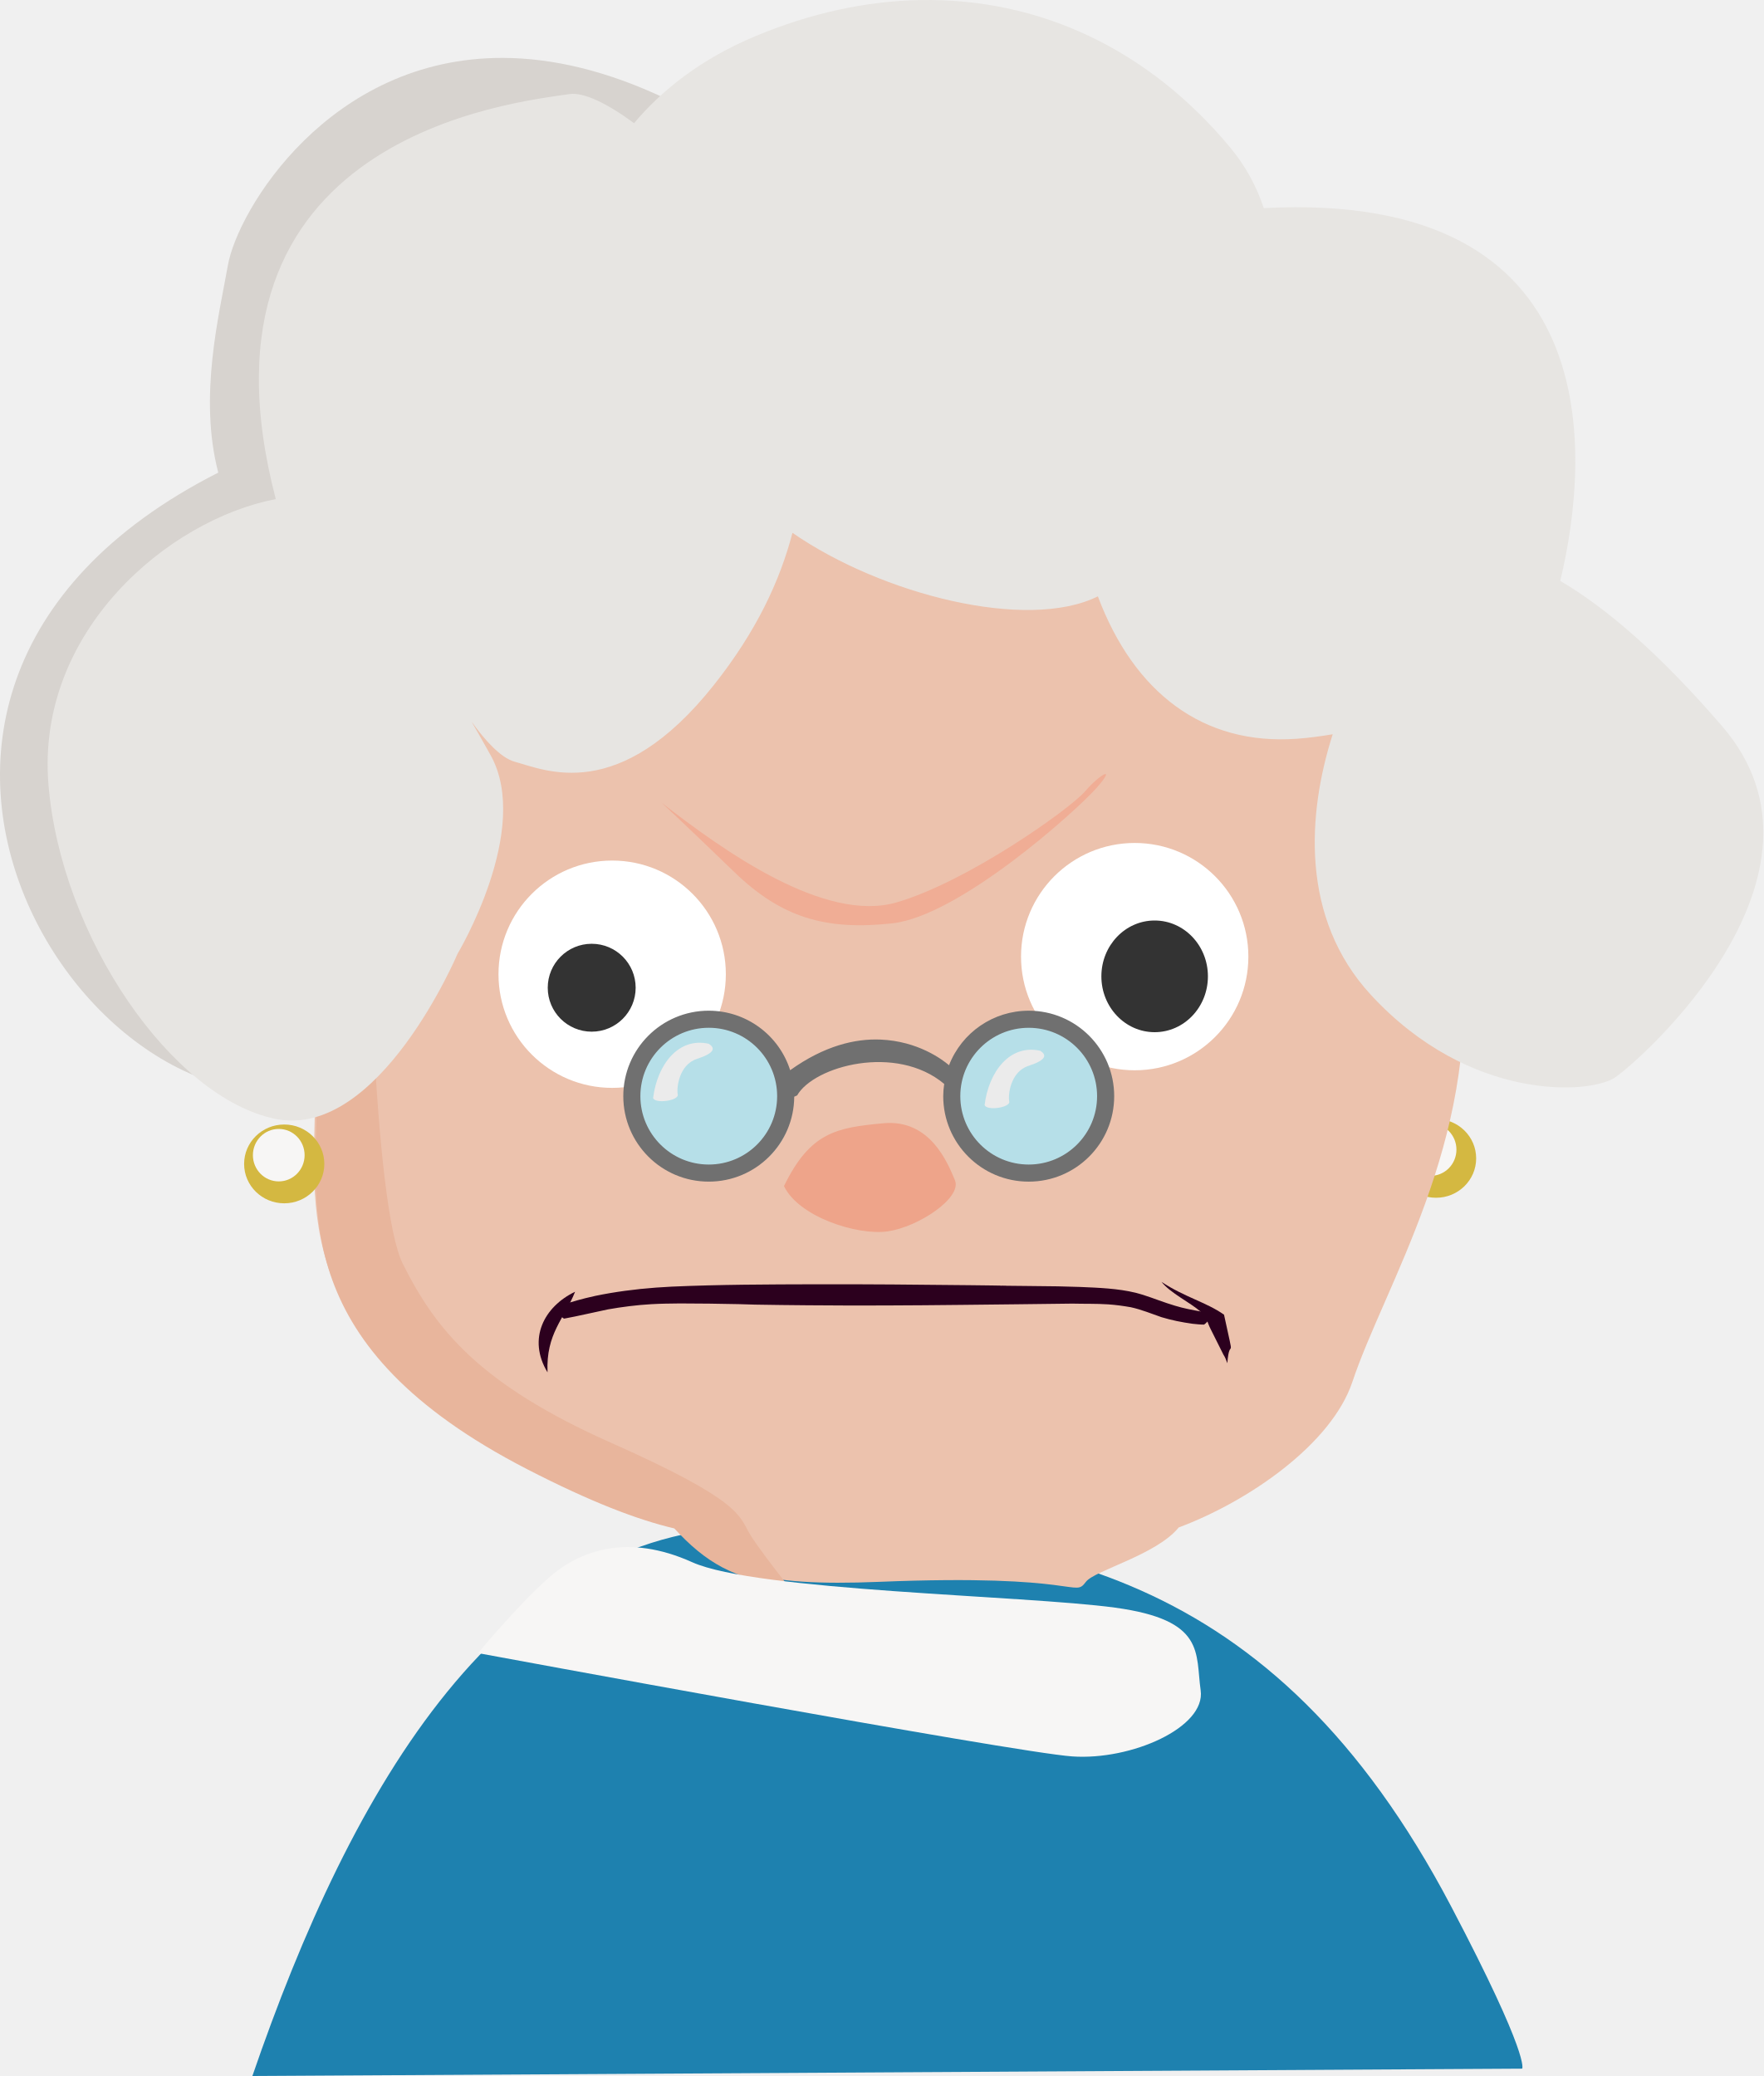
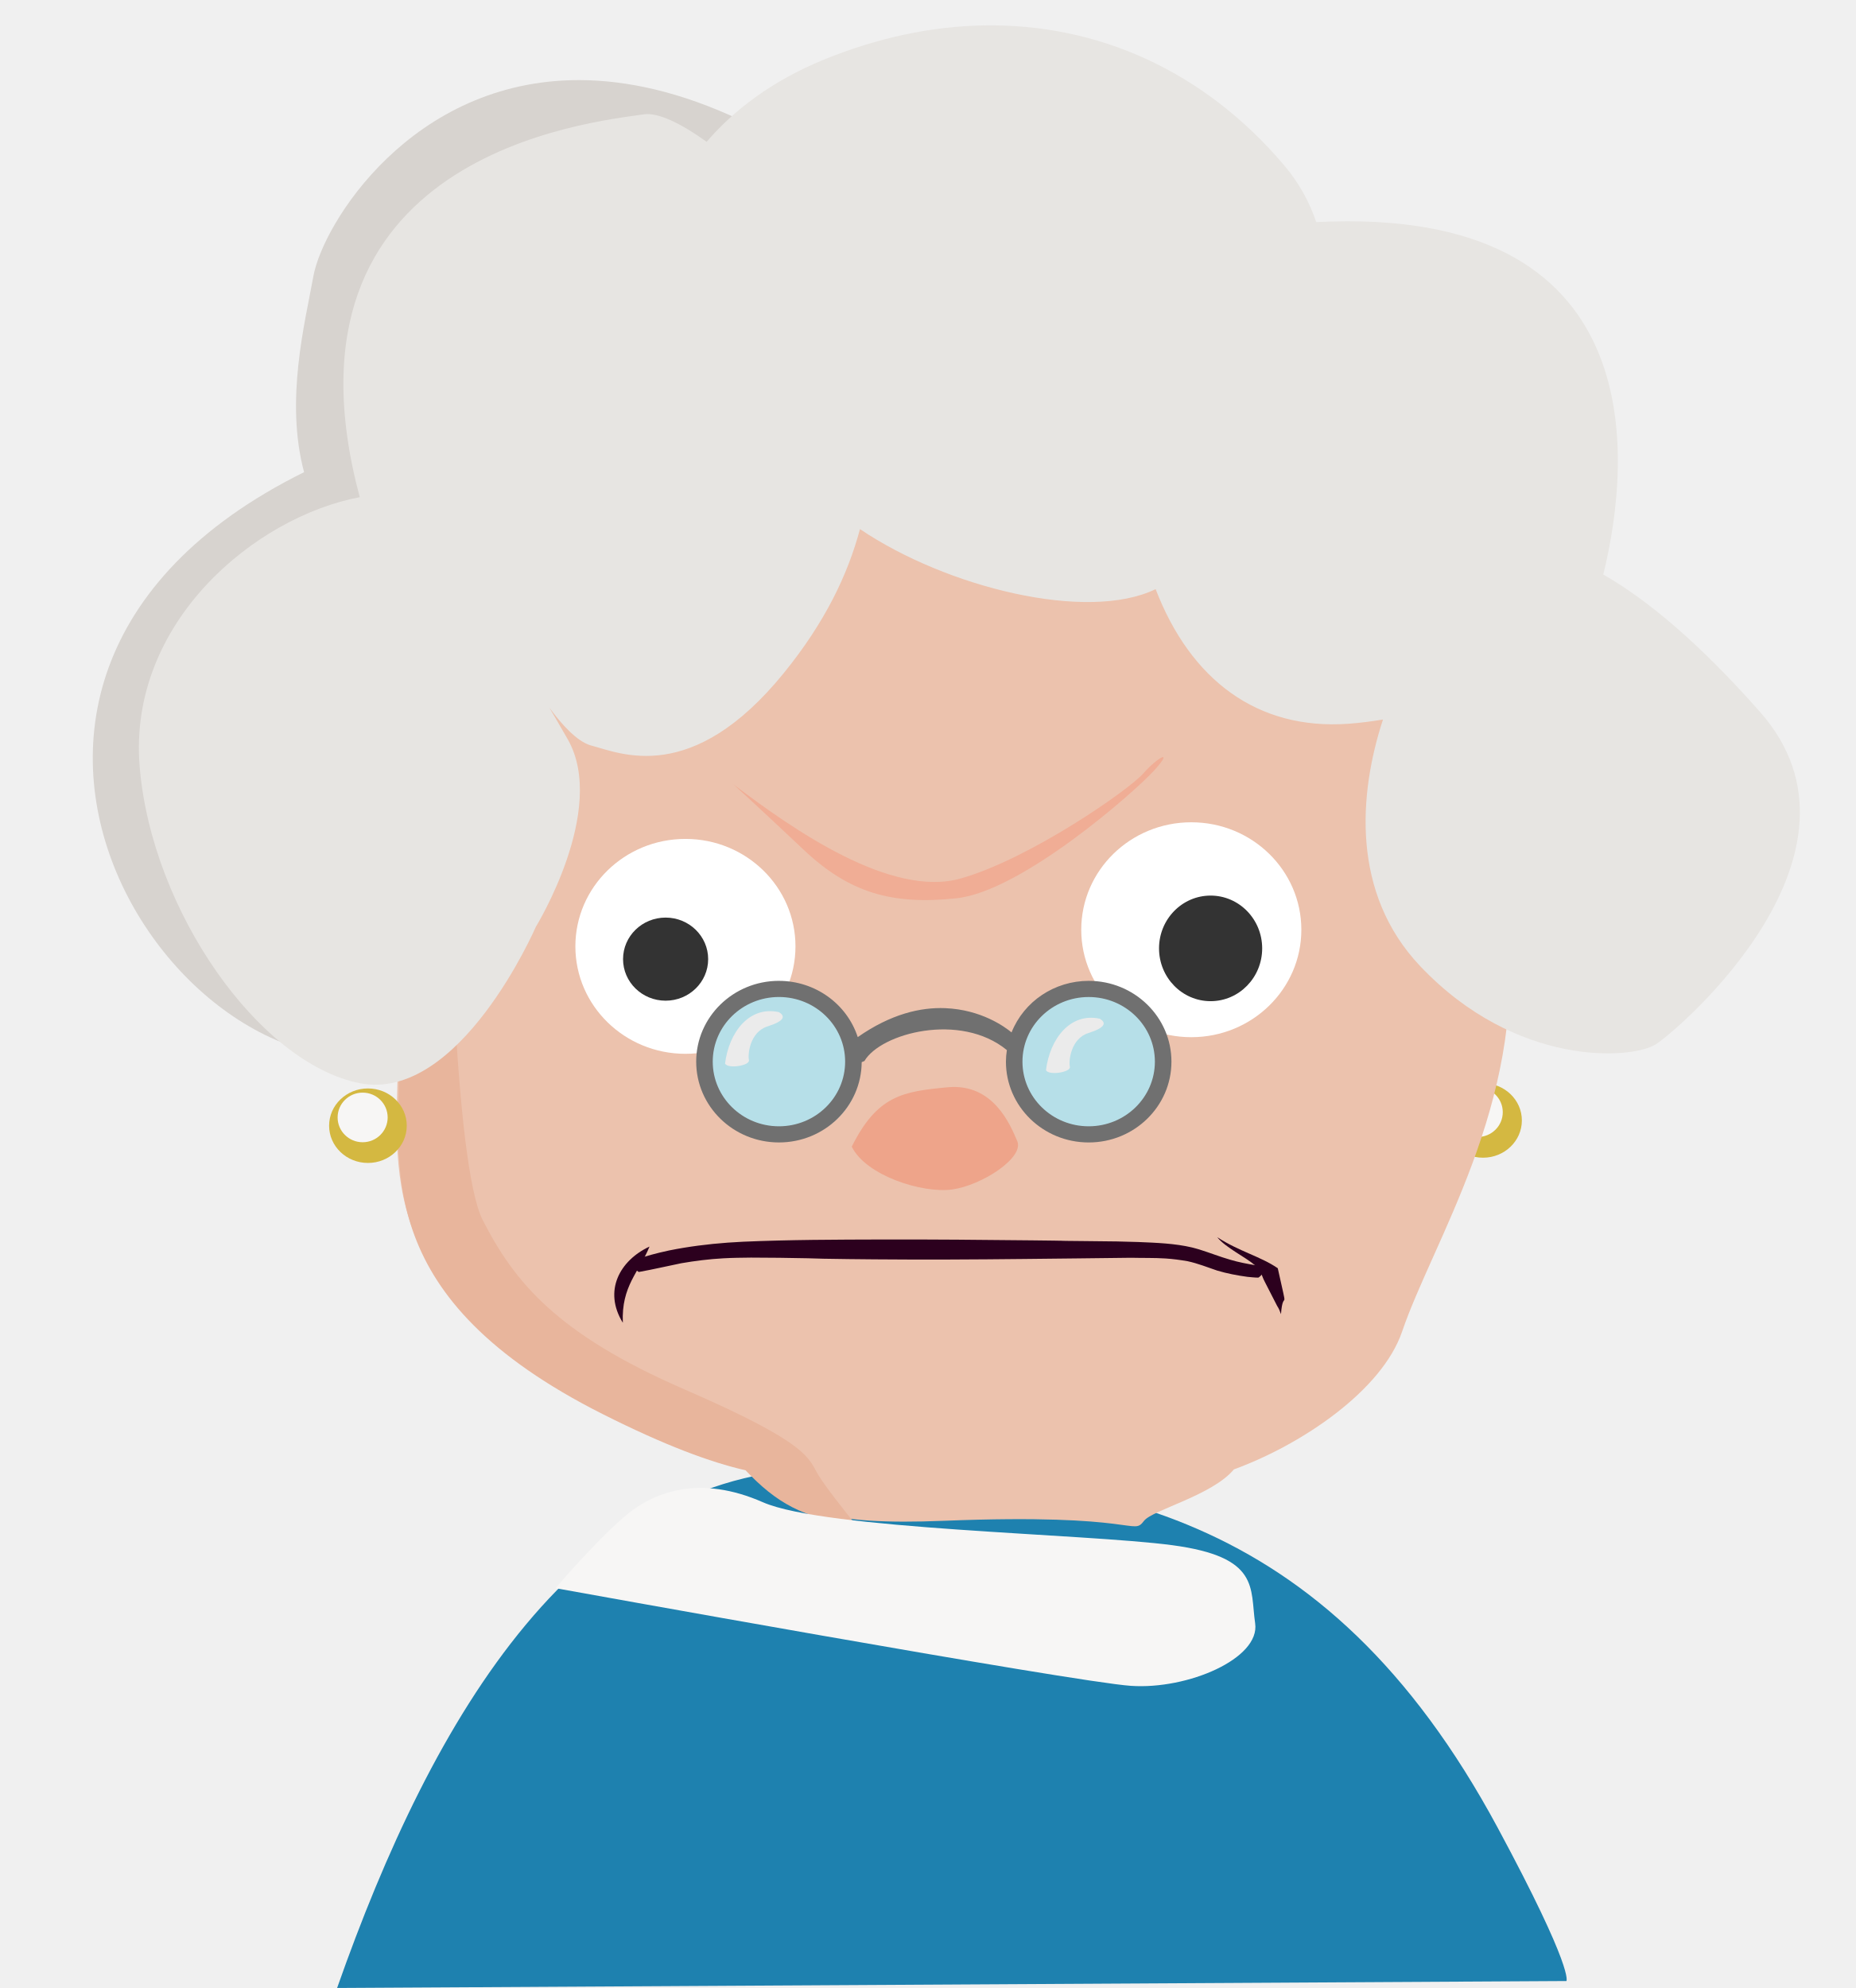
- <svg xmlns="http://www.w3.org/2000/svg" id="svg983" viewBox="0 0 40.315 47.471" version="1.1" height="179.418" width="152.372">
+ <svg xmlns="http://www.w3.org/2000/svg" width="140" height="150" version="1.1" viewBox="0 0 37.042 39.688" id="svg983">
  <defs id="defs987" />
-   <g id="g981" transform="translate(-27.71171,-75.80892)">
-     <path style="fill:#1e81af" id="path923" d="m 33.482,123.28 c 2.25,-6.548 5.711,-12.695 11.768,-12.562 6.057,0.134 11.531,0.865 15.641,8.686 1.817,3.458 1.623,3.708 1.623,3.708 z" />
-     <g style="shape-rendering:auto" id="g929" transform="translate(26.335,0.0066277)">
-       <ellipse id="ellipse925" style="color:#000000;isolation:auto;mix-blend-mode:normal;solid-color:#000000;fill:#d4b841;color-rendering:auto;image-rendering:auto" ry="0.901" rx="0.917" cy="102.29" cx="34.21" />
-       <ellipse id="ellipse927" style="color:#000000;isolation:auto;mix-blend-mode:normal;solid-color:#000000;fill:#f7f6f5;color-rendering:auto;image-rendering:auto" ry="0.6" rx="0.591" cy="102.09" cx="34.085" />
+   <g style="stroke-width:1.197" transform="matrix(0.8453278,0,0,0.8253701,-21.5734,-62.06413)" id="g981">
+     <path d="m 33.482,123.28 c 2.25,-6.548 5.711,-12.695 11.768,-12.562 6.057,0.134 11.531,0.865 15.641,8.686 1.817,3.458 1.623,3.708 1.623,3.708 z" id="path923" style="fill:#1e81af;stroke-width:1.197" />
+     <g transform="translate(26.335,0.0066277)" id="g929" style="stroke-width:1.197;shape-rendering:auto">
+       <ellipse cx="34.21" cy="102.29" rx="0.917" ry="0.901" style="color:#000000;isolation:auto;mix-blend-mode:normal;solid-color:#000000;fill:#d4b841;stroke-width:1.197;color-rendering:auto;image-rendering:auto" id="ellipse925" />
+       <ellipse cx="34.085" cy="102.09" rx="0.591" ry="0.6" style="color:#000000;isolation:auto;mix-blend-mode:normal;solid-color:#000000;fill:#f7f6f5;stroke-width:1.197;color-rendering:auto;image-rendering:auto" id="ellipse927" />
    </g>
-     <path style="fill:#ecc2ad;fill-opacity:1" id="path931" d="m 184.61,323.87 c -0.379,0 -21.214,2.147 -22.855,3.283 -1.641,1.136 -30.178,24.623 -30.178,24.623 l 0.379,29.547 c 0,9.344 -2.398,21.087 18.184,31.693 5.538,2.854 9.573,4.384 12.738,5.131 3.925,4.257 7.367,5.517 17.842,5.09 17.5,-0.714 16.786,1.429 17.857,0 0.741,-0.988 6.087,-2.319 8.02,-4.699 6.045,-2.258 13.214,-7.205 15.01,-12.592 2.778,-8.334 10.86,-20.708 9.471,-36.365 -1.389,-15.657 -9.217,-38.387 -9.217,-38.387 0,0 -36.871,-7.324 -37.25,-7.324 z" transform="scale(0.26458)" />
-     <g style="shape-rendering:auto" id="g937" transform="translate(0.16704,1.7038)">
-       <circle id="circle933" style="color:#000000;isolation:auto;mix-blend-mode:normal;solid-color:#000000;fill:#ffffff;color-rendering:auto;image-rendering:auto" r="2.599" cy="96.382" cx="41.541" />
-       <circle id="circle935" style="color:#000000;isolation:auto;mix-blend-mode:normal;solid-color:#000000;fill:#333333;color-rendering:auto;image-rendering:auto" r="1.005" cy="96.691" cx="41.073" />
+     <path transform="scale(0.26458)" d="m 184.61,323.87 c -0.379,0 -21.214,2.147 -22.855,3.283 -1.641,1.136 -30.178,24.623 -30.178,24.623 l 0.379,29.547 c 0,9.344 -2.398,21.087 18.184,31.693 5.538,2.854 9.573,4.384 12.738,5.131 3.925,4.257 7.367,5.517 17.842,5.09 17.5,-0.714 16.786,1.429 17.857,0 0.741,-0.988 6.087,-2.319 8.02,-4.699 6.045,-2.258 13.214,-7.205 15.01,-12.592 2.778,-8.334 10.86,-20.708 9.471,-36.365 -1.389,-15.657 -9.217,-38.387 -9.217,-38.387 0,0 -36.871,-7.324 -37.25,-7.324 z" id="path931" style="fill:#ecc2ad;fill-opacity:1;stroke-width:1.197" />
+     <g transform="translate(0.16704,1.7038)" id="g937" style="stroke-width:1.197;shape-rendering:auto">
+       <circle cx="41.541" cy="96.382" r="2.599" style="color:#000000;isolation:auto;mix-blend-mode:normal;solid-color:#000000;fill:#ffffff;stroke-width:1.197;color-rendering:auto;image-rendering:auto" id="circle933" />
+       <circle cx="41.073" cy="96.691" r="1.005" style="color:#000000;isolation:auto;mix-blend-mode:normal;solid-color:#000000;fill:#333333;stroke-width:1.197;color-rendering:auto;image-rendering:auto" id="circle935" />
    </g>
-     <g style="shape-rendering:auto" id="g943" transform="matrix(-1,0,0,1,95.196,1.3016)">
-       <circle id="circle939" style="color:#000000;isolation:auto;mix-blend-mode:normal;solid-color:#000000;fill:#ffffff;color-rendering:auto;image-rendering:auto" r="2.599" cy="96.382" cx="41.541" />
-       <ellipse id="ellipse941" style="color:#000000;isolation:auto;mix-blend-mode:normal;solid-color:#000000;fill:#333333;color-rendering:auto;image-rendering:auto" ry="1.277" rx="1.218" cy="96.833" cx="41.085" />
+     <g transform="matrix(-1,0,0,1,95.196,1.3016)" id="g943" style="stroke-width:1.197;shape-rendering:auto">
+       <circle cx="41.541" cy="96.382" r="2.599" style="color:#000000;isolation:auto;mix-blend-mode:normal;solid-color:#000000;fill:#ffffff;stroke-width:1.197;color-rendering:auto;image-rendering:auto" id="circle939" />
+       <ellipse cx="41.085" cy="96.833" rx="1.218" ry="1.277" style="color:#000000;isolation:auto;mix-blend-mode:normal;solid-color:#000000;fill:#333333;stroke-width:1.197;color-rendering:auto;image-rendering:auto" id="ellipse941" />
    </g>
-     <g style="shape-rendering:auto" id="g951" transform="translate(-0.13363,-0.13363)">
-       <circle id="circle945" style="color:#000000;isolation:auto;mix-blend-mode:normal;solid-color:#000000;fill:#b6dfe8;color-rendering:auto;image-rendering:auto" r="1.787" cy="101.11" cx="44.18" />
-       <circle id="circle947" style="color:#000000;isolation:auto;mix-blend-mode:normal;solid-color:#000000;fill:#b6dfe8;color-rendering:auto;image-rendering:auto" r="1.787" cy="100.99" cx="51.483" />
-       <path id="path949" style="color:#000000;isolation:auto;mix-blend-mode:normal;solid-color:#000000;fill:#707070;color-rendering:auto;image-rendering:auto" d="m 166.49,374.38 a 7.387,7.387 0 0 0 -7.385,7.389 7.387,7.387 0 0 0 7.385,7.385 7.387,7.387 0 0 0 7.387,-7.34 c 0.041,-0.019 0.248,-0.109 0.248,-0.109 1.45,-2.538 8.56,-4.485 12.711,-0.994 a 7.387,7.387 0 0 0 -0.084,1.059 7.387,7.387 0 0 0 7.387,7.385 7.387,7.387 0 0 0 7.387,-7.385 7.387,7.387 0 0 0 -7.387,-7.389 7.387,7.387 0 0 0 -6.885,4.713 c -0.583,-0.493 -2.679,-2.08 -5.922,-2.217 -2.185,-0.092 -4.847,0.527 -7.807,2.647 a 7.387,7.387 0 0 0 -7.035,-5.143 z m 0,1.477 a 5.909,5.909 0 0 1 5.91,5.912 5.909,5.909 0 0 1 -5.91,5.908 5.909,5.909 0 0 1 -5.908,-5.908 5.909,5.909 0 0 1 5.908,-5.912 z m 27.648,0.002 a 5.909,5.909 0 0 1 5.91,5.91 5.909,5.909 0 0 1 -5.91,5.908 5.909,5.909 0 0 1 -5.91,-5.908 5.909,5.909 0 0 1 5.91,-5.91 z" transform="scale(0.26458)" />
+     <g transform="translate(-0.13363,-0.13363)" id="g951" style="stroke-width:1.197;shape-rendering:auto">
+       <circle cx="44.18" cy="101.11" r="1.787" style="color:#000000;isolation:auto;mix-blend-mode:normal;solid-color:#000000;fill:#b6dfe8;stroke-width:1.197;color-rendering:auto;image-rendering:auto" id="circle945" />
+       <circle cx="51.483" cy="100.99" r="1.787" style="color:#000000;isolation:auto;mix-blend-mode:normal;solid-color:#000000;fill:#b6dfe8;stroke-width:1.197;color-rendering:auto;image-rendering:auto" id="circle947" />
+       <path transform="scale(0.26458)" d="m 166.49,374.38 a 7.387,7.387 0 0 0 -7.385,7.389 7.387,7.387 0 0 0 7.385,7.385 7.387,7.387 0 0 0 7.387,-7.34 c 0.041,-0.019 0.248,-0.109 0.248,-0.109 1.45,-2.538 8.56,-4.485 12.711,-0.994 a 7.387,7.387 0 0 0 -0.084,1.059 7.387,7.387 0 0 0 7.387,7.385 7.387,7.387 0 0 0 7.387,-7.385 7.387,7.387 0 0 0 -7.387,-7.389 7.387,7.387 0 0 0 -6.885,4.713 c -0.583,-0.493 -2.679,-2.08 -5.922,-2.217 -2.185,-0.092 -4.847,0.527 -7.807,2.647 a 7.387,7.387 0 0 0 -7.035,-5.143 z m 0,1.477 a 5.909,5.909 0 0 1 5.91,5.912 5.909,5.909 0 0 1 -5.91,5.908 5.909,5.909 0 0 1 -5.908,-5.908 5.909,5.909 0 0 1 5.908,-5.912 z m 27.648,0.002 a 5.909,5.909 0 0 1 5.91,5.91 5.909,5.909 0 0 1 -5.91,5.908 5.909,5.909 0 0 1 -5.91,-5.908 5.909,5.909 0 0 1 5.91,-5.91 z" style="color:#000000;isolation:auto;mix-blend-mode:normal;solid-color:#000000;fill:#707070;stroke-width:1.197;color-rendering:auto;image-rendering:auto" id="path949" />
    </g>
-     <path style="fill:#eea48a" id="path953" d="m 45.636,102.93 c 0.334,0.702 1.67,1.136 2.372,1.036 0.702,-0.1 1.704,-0.768 1.537,-1.169 -0.167,-0.401 -0.568,-1.403 -1.637,-1.303 -1.069,0.1 -1.67,0.2 -2.272,1.437 z" />
-     <path style="fill:#f0ad95" id="path955" d="m 42.83,94.158 c 1.437,1.118 3.742,2.761 5.379,2.286 1.637,-0.475 3.976,-2.147 4.31,-2.538 0.334,-0.391 0.735,-0.615 0.267,-0.084 -0.468,0.531 -3.14,2.934 -4.677,3.101 -1.537,0.168 -2.539,-0.14 -3.608,-1.173 -1.069,-1.034 -1.67,-1.593 -1.67,-1.593 z" />
-     <path id="path957" style="color:#000000;isolation:auto;mix-blend-mode:normal;solid-color:#000000;fill:#2c001e;color-rendering:auto;image-rendering:auto;shape-rendering:auto" d="m 40.384,105.71 c 0.23,-0.081 0.468,-0.155 0.712,-0.216 0.075,-0.019 0.152,-0.035 0.228,-0.053 0.449,-0.093 0.913,-0.154 1.383,-0.189 0.12,-0.009 0.241,-0.015 0.361,-0.022 1.098,-0.049 2.2,-0.051 3.301,-0.054 1.176,-0.003 2.351,0.008 3.527,0.021 0.164,0.002 0.328,0.003 0.492,0.006 1.04,0.015 -0.743,-0.004 0.718,0.011 0.114,0.001 0.665,0.006 0.79,0.009 0.168,0.004 0.336,0.009 0.504,0.014 0.429,0.018 0.871,0.034 1.277,0.133 0.057,0.014 0.111,0.032 0.166,0.047 0.248,0.079 0.481,0.175 0.733,0.249 0.195,0.06 0.404,0.1 0.613,0.136 0.088,0.011 0.176,0.022 0.26,0.043 0.028,0.01 -0.187,0.263 -0.216,0.253 -0.085,5e-4 -0.171,-0.012 -0.255,-0.019 -0.245,-0.034 -0.485,-0.082 -0.711,-0.151 -0.23,-0.079 -0.451,-0.172 -0.7,-0.227 -0.171,-0.03 -0.342,-0.054 -0.519,-0.066 -0.272,-0.018 -0.545,-0.01 -0.818,-0.017 -0.839,0.012 -1.678,0.019 -2.517,0.029 -1.181,0.013 -2.361,0.02 -3.542,0.009 -0.345,-0.003 -0.853,-0.008 -1.2,-0.015 -0.123,-0.003 -0.246,-0.008 -0.37,-0.011 -0.448,-0.01 -0.896,-0.015 -1.344,-0.016 -0.255,0.004 -0.404,0.003 -0.654,0.017 -0.335,0.019 -0.667,0.062 -0.991,0.119 -0.334,0.069 -0.663,0.149 -1,0.211 -0.028,0.01 -0.257,-0.242 -0.229,-0.252 z" />
-     <path id="path959" style="color:#000000;isolation:auto;mix-blend-mode:normal;solid-color:#000000;fill:#2c001e;color-rendering:auto;image-rendering:auto;shape-rendering:auto" d="m 40.23,107.19 c -0.466,-0.772 -0.074,-1.506 0.63,-1.843 -0.247,0.623 -0.668,0.948 -0.63,1.843 z" />
-     <path id="path961" style="color:#000000;isolation:auto;mix-blend-mode:normal;solid-color:#000000;fill:#2c001e;color-rendering:auto;image-rendering:auto;shape-rendering:auto" d="m 55.697,105.87 c 0.264,1.229 0.126,0.432 0.076,1.111 -0.024,-0.069 -0.05,-0.137 -0.091,-0.199 -0.096,-0.196 -0.195,-0.391 -0.293,-0.586 -0.093,-0.18 -0.072,-0.272 -0.225,-0.393 -0.245,-0.214 -0.695,-0.426 -0.896,-0.682 0.528,0.35 1.023,0.464 1.429,0.75 z" />
-     <path style="fill:#d7d3cf" id="path963" d="m 39.215,77.133 c -3.981,-0.014 -6.072,3.487 -6.293,4.742 -0.199,1.129 -0.674,3.004 -0.22,4.741 -10.256,5.201 -2.381,16.46 3.004,13.746 l 1.279,-9.321 c 0,0 1.875,-3.215 1.462,-4.881 4.004,-2.461 8.596,-6.112 4.557,-8.062 -1.412,-0.681 -2.675,-0.961 -3.789,-0.965 z" />
-     <path style="fill:#e8b59c" id="path965" d="m 36.123,92.15 c -0.351,0.289 -1.275,1.048 -1.275,1.048 l 0.1,7.818 c 0,2.472 -0.635,5.579 4.811,8.386 1.465,0.755 2.533,1.16 3.37,1.357 0.712,0.772 1.364,1.172 2.597,1.31 -0.316,-0.404 -0.709,-0.913 -0.869,-1.18 -0.251,-0.418 -0.167,-0.752 -3.175,-2.089 -3.007,-1.337 -4.01,-2.589 -4.761,-4.093 -0.655,-1.309 -0.865,-8.379 -0.798,-12.556 z" />
-     <path style="fill:#e7e5e2" id="path967" d="m 184.24,286.53 c -4.646,0.088 -9.445,1.12 -14.244,3.129 -4.685,1.961 -8.068,4.656 -10.465,7.512 -2.31,-1.7 -4.354,-2.705 -5.607,-2.512 -4.643,0.714 -33.57,3.571 -25.355,35 -9.286,1.786 -20.716,11.428 -19.645,24.643 1.071,13.214 10.716,27.144 19.645,28.93 8.929,1.786 15.713,-14.285 15.713,-14.285 0,0 6.429,-10.716 2.857,-17.145 -3.571,-6.429 -0.511,-0.136 2.09,0.561 2.6,0.697 8.981,3.726 17.195,-6.631 3.681,-4.641 5.706,-8.993 6.795,-13.156 7.703,5.331 20.267,8.531 26.391,5.49 3.133,8.341 9.103,12.885 17.172,12.309 1.044,-0.075 2.087,-0.215 3.121,-0.389 -2.18,6.826 -2.842,15.868 3.309,22.531 8.571,9.286 18.927,8.571 21.07,7.143 2.143,-1.429 20.359,-17.5 9.287,-30.357 -5.427,-6.302 -10.078,-10.275 -14.002,-12.574 2.601,-10.813 4.263,-33.787 -25.619,-32.217 -0.613,-1.847 -1.548,-3.603 -2.879,-5.209 -7.12,-8.594 -16.606,-12.966 -26.828,-12.771 z" transform="scale(0.26458)" />
-     <path style="fill:#f7f6f5" id="path969" d="m 38.642,113.61 c 0,0 12.237,2.268 13.584,2.362 1.347,0.095 3.059,-0.661 2.937,-1.512 -0.122,-0.85 0.122,-1.606 -1.958,-1.89 -2.08,-0.283 -8.199,-0.378 -9.668,-1.039 -1.468,-0.661 -2.57,-0.283 -3.304,0.378 -0.734,0.661 -1.591,1.701 -1.591,1.701 z" />
-     <g style="shape-rendering:auto" id="g975" transform="translate(0,0.13363)">
-       <ellipse id="ellipse971" style="color:#000000;isolation:auto;mix-blend-mode:normal;solid-color:#000000;fill:#d4b841;color-rendering:auto;image-rendering:auto" ry="0.901" rx="0.917" cy="102.29" cx="34.21" />
-       <ellipse id="ellipse973" style="color:#000000;isolation:auto;mix-blend-mode:normal;solid-color:#000000;fill:#f7f6f5;color-rendering:auto;image-rendering:auto" ry="0.6" rx="0.591" cy="102.09" cx="34.085" />
+     <path d="m 45.636,102.93 c 0.334,0.702 1.67,1.136 2.372,1.036 0.702,-0.1 1.704,-0.768 1.537,-1.169 -0.167,-0.401 -0.568,-1.403 -1.637,-1.303 -1.069,0.1 -1.67,0.2 -2.272,1.437 z" id="path953" style="fill:#eea48a;stroke-width:1.197" />
+     <path d="m 42.83,94.158 c 1.437,1.118 3.742,2.761 5.379,2.286 1.637,-0.475 3.976,-2.147 4.31,-2.538 0.334,-0.391 0.735,-0.615 0.267,-0.084 -0.468,0.531 -3.14,2.934 -4.677,3.101 -1.537,0.168 -2.539,-0.14 -3.608,-1.173 -1.069,-1.034 -1.67,-1.593 -1.67,-1.593 z" id="path955" style="fill:#f0ad95;stroke-width:1.197" />
+     <path d="m 40.384,105.71 c 0.23,-0.081 0.468,-0.155 0.712,-0.216 0.075,-0.019 0.152,-0.035 0.228,-0.053 0.449,-0.093 0.913,-0.154 1.383,-0.189 0.12,-0.009 0.241,-0.015 0.361,-0.022 1.098,-0.049 2.2,-0.051 3.301,-0.054 1.176,-0.003 2.351,0.008 3.527,0.021 0.164,0.002 0.328,0.003 0.492,0.006 1.04,0.015 -0.743,-0.004 0.718,0.011 0.114,0.001 0.665,0.006 0.79,0.009 0.168,0.004 0.336,0.009 0.504,0.014 0.429,0.018 0.871,0.034 1.277,0.133 0.057,0.014 0.111,0.032 0.166,0.047 0.248,0.079 0.481,0.175 0.733,0.249 0.195,0.06 0.404,0.1 0.613,0.136 0.088,0.011 0.176,0.022 0.26,0.043 0.028,0.01 -0.187,0.263 -0.216,0.253 -0.085,5e-4 -0.171,-0.012 -0.255,-0.019 -0.245,-0.034 -0.485,-0.082 -0.711,-0.151 -0.23,-0.079 -0.451,-0.172 -0.7,-0.227 -0.171,-0.03 -0.342,-0.054 -0.519,-0.066 -0.272,-0.018 -0.545,-0.01 -0.818,-0.017 -0.839,0.012 -1.678,0.019 -2.517,0.029 -1.181,0.013 -2.361,0.02 -3.542,0.009 -0.345,-0.003 -0.853,-0.008 -1.2,-0.015 -0.123,-0.003 -0.246,-0.008 -0.37,-0.011 -0.448,-0.01 -0.896,-0.015 -1.344,-0.016 -0.255,0.004 -0.404,0.003 -0.654,0.017 -0.335,0.019 -0.667,0.062 -0.991,0.119 -0.334,0.069 -0.663,0.149 -1,0.211 -0.028,0.01 -0.257,-0.242 -0.229,-0.252 z" style="color:#000000;isolation:auto;mix-blend-mode:normal;solid-color:#000000;fill:#2c001e;stroke-width:1.197;color-rendering:auto;image-rendering:auto;shape-rendering:auto" id="path957" />
+     <path d="m 40.23,107.19 c -0.466,-0.772 -0.074,-1.506 0.63,-1.843 -0.247,0.623 -0.668,0.948 -0.63,1.843 z" style="color:#000000;isolation:auto;mix-blend-mode:normal;solid-color:#000000;fill:#2c001e;stroke-width:1.197;color-rendering:auto;image-rendering:auto;shape-rendering:auto" id="path959" />
+     <path d="m 55.697,105.87 c 0.264,1.229 0.126,0.432 0.076,1.111 -0.024,-0.069 -0.05,-0.137 -0.091,-0.199 -0.096,-0.196 -0.195,-0.391 -0.293,-0.586 -0.093,-0.18 -0.072,-0.272 -0.225,-0.393 -0.245,-0.214 -0.695,-0.426 -0.896,-0.682 0.528,0.35 1.023,0.464 1.429,0.75 z" style="color:#000000;isolation:auto;mix-blend-mode:normal;solid-color:#000000;fill:#2c001e;stroke-width:1.197;color-rendering:auto;image-rendering:auto;shape-rendering:auto" id="path961" />
+     <path d="m 39.215,77.133 c -3.981,-0.014 -6.072,3.487 -6.293,4.742 -0.199,1.129 -0.674,3.004 -0.22,4.741 -10.256,5.201 -2.381,16.46 3.004,13.746 l 1.279,-9.321 c 0,0 1.875,-3.215 1.462,-4.881 4.004,-2.461 8.596,-6.112 4.557,-8.062 -1.412,-0.681 -2.675,-0.961 -3.789,-0.965 z" id="path963" style="fill:#d7d3cf;stroke-width:1.197" />
+     <path d="m 36.123,92.15 c -0.351,0.289 -1.275,1.048 -1.275,1.048 l 0.1,7.818 c 0,2.472 -0.635,5.579 4.811,8.386 1.465,0.755 2.533,1.16 3.37,1.357 0.712,0.772 1.364,1.172 2.597,1.31 -0.316,-0.404 -0.709,-0.913 -0.869,-1.18 -0.251,-0.418 -0.167,-0.752 -3.175,-2.089 -3.007,-1.337 -4.01,-2.589 -4.761,-4.093 -0.655,-1.309 -0.865,-8.379 -0.798,-12.556 z" id="path965" style="fill:#e8b59c;stroke-width:1.197" />
+     <path transform="scale(0.26458)" d="m 184.24,286.53 c -4.646,0.088 -9.445,1.12 -14.244,3.129 -4.685,1.961 -8.068,4.656 -10.465,7.512 -2.31,-1.7 -4.354,-2.705 -5.607,-2.512 -4.643,0.714 -33.57,3.571 -25.355,35 -9.286,1.786 -20.716,11.428 -19.645,24.643 1.071,13.214 10.716,27.144 19.645,28.93 8.929,1.786 15.713,-14.285 15.713,-14.285 0,0 6.429,-10.716 2.857,-17.145 -3.571,-6.429 -0.511,-0.136 2.09,0.561 2.6,0.697 8.981,3.726 17.195,-6.631 3.681,-4.641 5.706,-8.993 6.795,-13.156 7.703,5.331 20.267,8.531 26.391,5.49 3.133,8.341 9.103,12.885 17.172,12.309 1.044,-0.075 2.087,-0.215 3.121,-0.389 -2.18,6.826 -2.842,15.868 3.309,22.531 8.571,9.286 18.927,8.571 21.07,7.143 2.143,-1.429 20.359,-17.5 9.287,-30.357 -5.427,-6.302 -10.078,-10.275 -14.002,-12.574 2.601,-10.813 4.263,-33.787 -25.619,-32.217 -0.613,-1.847 -1.548,-3.603 -2.879,-5.209 -7.12,-8.594 -16.606,-12.966 -26.828,-12.771 z" id="path967" style="fill:#e7e5e2;stroke-width:1.197" />
+     <path d="m 38.642,113.61 c 0,0 12.237,2.268 13.584,2.362 1.347,0.095 3.059,-0.661 2.937,-1.512 -0.122,-0.85 0.122,-1.606 -1.958,-1.89 -2.08,-0.283 -8.199,-0.378 -9.668,-1.039 -1.468,-0.661 -2.57,-0.283 -3.304,0.378 -0.734,0.661 -1.591,1.701 -1.591,1.701 z" id="path969" style="fill:#f7f6f5;stroke-width:1.197" />
+     <g transform="translate(0,0.13363)" id="g975" style="stroke-width:1.197;shape-rendering:auto">
+       <ellipse cx="34.21" cy="102.29" rx="0.917" ry="0.901" style="color:#000000;isolation:auto;mix-blend-mode:normal;solid-color:#000000;fill:#d4b841;stroke-width:1.197;color-rendering:auto;image-rendering:auto" id="ellipse971" />
+       <ellipse cx="34.085" cy="102.09" rx="0.591" ry="0.6" style="color:#000000;isolation:auto;mix-blend-mode:normal;solid-color:#000000;fill:#f7f6f5;stroke-width:1.197;color-rendering:auto;image-rendering:auto" id="ellipse973" />
    </g>
-     <path style="fill:#ebebeb" id="path977" d="m 42.644,100.92 c 0.063,0.136 0.595,0.052 0.564,-0.084 -0.031,-0.136 0.021,-0.679 0.439,-0.814 0.418,-0.136 0.418,-0.251 0.271,-0.345 -0.697,-0.159 -1.182,0.482 -1.274,1.243 z" />
-     <path style="fill:#ebebeb" id="path979" d="m 50.223,101.08 c 0.063,0.136 0.595,0.052 0.564,-0.084 -0.031,-0.136 0.021,-0.679 0.439,-0.814 0.418,-0.136 0.418,-0.251 0.271,-0.345 -0.697,-0.159 -1.182,0.482 -1.274,1.243 z" />
+     <path d="m 42.644,100.92 c 0.063,0.136 0.595,0.052 0.564,-0.084 -0.031,-0.136 0.021,-0.679 0.439,-0.814 0.418,-0.136 0.418,-0.251 0.271,-0.345 -0.697,-0.159 -1.182,0.482 -1.274,1.243 z" id="path977" style="fill:#ebebeb;stroke-width:1.197" />
+     <path d="m 50.223,101.08 c 0.063,0.136 0.595,0.052 0.564,-0.084 -0.031,-0.136 0.021,-0.679 0.439,-0.814 0.418,-0.136 0.418,-0.251 0.271,-0.345 -0.697,-0.159 -1.182,0.482 -1.274,1.243 z" id="path979" style="fill:#ebebeb;stroke-width:1.197" />
  </g>
</svg>
